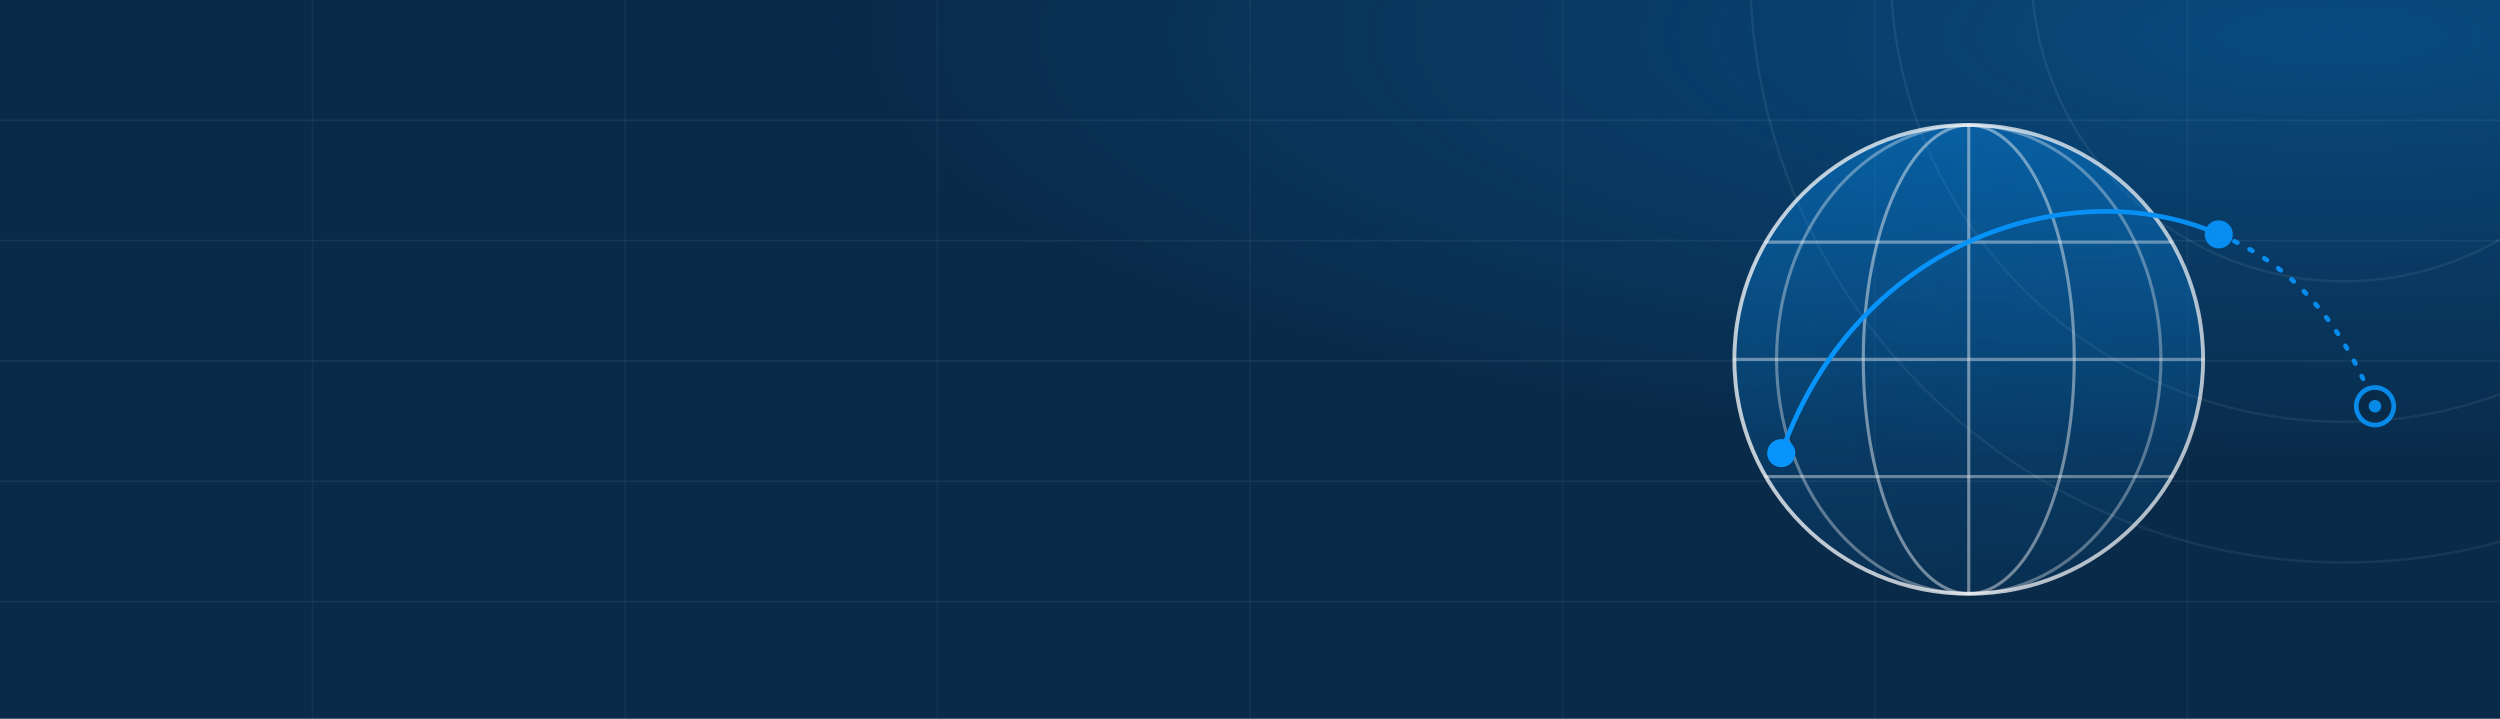
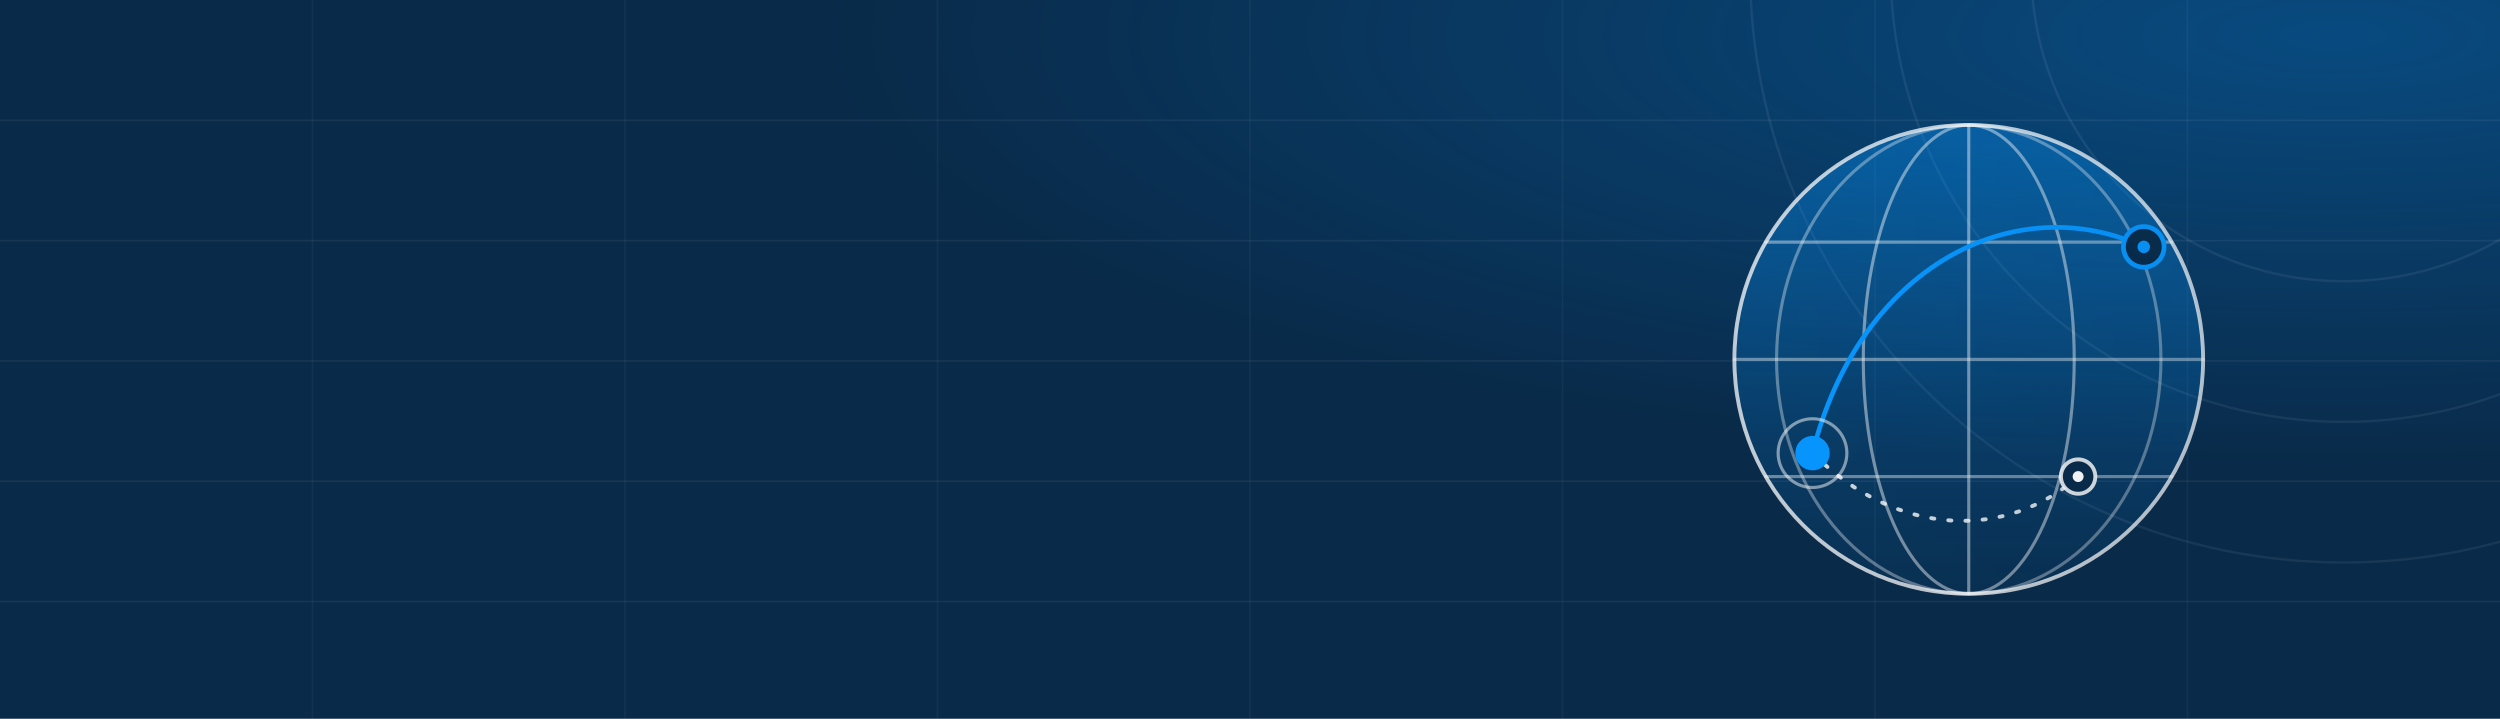
- <svg xmlns="http://www.w3.org/2000/svg" width="1600" height="460" viewBox="0 0 1600 460" preserveAspectRatio="xMidYMid slice" role="img" aria-label="Abstract globe with a route arcing between markets, representing entry into a new country">
+ <svg xmlns="http://www.w3.org/2000/svg" width="1600" height="460" viewBox="0 0 1600 460" preserveAspectRatio="xMidYMid slice" role="img" aria-label="Abstract globe with a route from a home market to new markets, all on the same map">
  <defs>
    <radialGradient id="glow" cx="0.93" cy="0.05" r="0.6">
      <stop offset="0" stop-color="#0796fe" stop-opacity="0.30" />
      <stop offset="1" stop-color="#0796fe" stop-opacity="0" />
    </radialGradient>
    <linearGradient id="fill" x1="0" y1="0" x2="0" y2="1">
      <stop offset="0" stop-color="#0796fe" stop-opacity="0.38" />
      <stop offset="1" stop-color="#0796fe" stop-opacity="0.05" />
    </linearGradient>
    <linearGradient id="fade" x1="0" y1="0" x2="1" y2="0">
      <stop offset="0" stop-color="#fff" stop-opacity="0" />
      <stop offset="0.5" stop-color="#fff" stop-opacity="0.05" />
      <stop offset="0.7" stop-color="#fff" stop-opacity="1" />
      <stop offset="1" stop-color="#fff" stop-opacity="0.85" />
    </linearGradient>
    <mask id="m">
      <rect width="1600" height="460" fill="url(#fade)" />
    </mask>
  </defs>
  <rect width="1600" height="460" fill="#092a49" />
  <rect width="1600" height="460" fill="url(#glow)" />
  <g stroke="#fff" stroke-opacity="0.06" stroke-width="1">
    <path d="M0 77H1600M0 154H1600M0 231H1600M0 308H1600M0 385H1600" />
    <path d="M200 0V460M400 0V460M600 0V460M800 0V460M1000 0V460M1200 0V460M1400 0V460" stroke-opacity="0.04" />
  </g>
  <g fill="none" stroke="#fff" stroke-opacity="0.07" stroke-width="1.5">
    <circle cx="1500" cy="-20" r="200" />
    <circle cx="1500" cy="-20" r="290" />
    <circle cx="1500" cy="-20" r="380" />
  </g>
  <g mask="url(#m)">
    <circle cx="1260" cy="230" r="150" fill="url(#fill)" stroke="#fff" stroke-opacity=".75" stroke-width="2.5" />
    <ellipse cx="1260" cy="230" rx="67.5" ry="150" fill="none" stroke="#fff" stroke-opacity=".45" stroke-width="2" stroke-linecap="round" stroke-linejoin="round" />
    <ellipse cx="1260" cy="230" rx="123" ry="150" fill="none" stroke="#fff" stroke-opacity=".35" stroke-width="2" stroke-linecap="round" stroke-linejoin="round" />
    <path d="M1260 80V380" fill="none" stroke="#fff" stroke-opacity=".45" stroke-width="2" stroke-linecap="round" stroke-linejoin="round" />
    <path d="M1130 155H1390" fill="none" stroke="#fff" stroke-opacity=".4" stroke-width="2" stroke-linecap="round" stroke-linejoin="round" />
    <path d="M1110 230H1410" fill="none" stroke="#fff" stroke-opacity=".4" stroke-width="2" stroke-linecap="round" stroke-linejoin="round" />
    <path d="M1130 305H1390" fill="none" stroke="#fff" stroke-opacity=".4" stroke-width="2" stroke-linecap="round" stroke-linejoin="round" />
-     <path d="M1140 290C1190 150 1330 110 1420 150" fill="none" stroke="#0796fe" stroke-width="3" stroke-linecap="round" stroke-linejoin="round" />
-     <path d="M1420 150C1470 170 1500 210 1520 260" fill="none" stroke="#0796fe" stroke-width="3" stroke-linecap="round" stroke-linejoin="round" stroke-dasharray="2 9" />
-     <circle cx="1140" cy="290" r="9" fill="#0796fe" />
-     <circle cx="1420" cy="150" r="9" fill="#0796fe" />
-     <circle cx="1520" cy="260" r="12" fill="#092a49" stroke="#0796fe" stroke-width="3" />
-     <circle cx="1520" cy="260" r="4" fill="#0796fe" />
+     <path d="M1160 290C1190 170 1290 120 1372 158" fill="none" stroke="#0796fe" stroke-width="3" stroke-linecap="round" stroke-linejoin="round" />
+     <path d="M1160 290C1215 345 1285 345 1330 305" fill="none" stroke="#fff" stroke-opacity=".8" stroke-width="2.5" stroke-dasharray="2 9" stroke-linecap="round" />
+     <circle cx="1160" cy="290" r="11" fill="#0796fe" />
+     <circle cx="1160" cy="290" r="22" fill="none" stroke="#fff" stroke-opacity=".5" stroke-width="2" stroke-linecap="round" stroke-linejoin="round" />
+     <circle cx="1372" cy="158" r="13" fill="#092a49" stroke="#0796fe" stroke-width="3" />
+     <circle cx="1372" cy="158" r="4" fill="#0796fe" />
+     <circle cx="1330" cy="305" r="11" fill="#092a49" stroke="#fff" stroke-opacity=".85" stroke-width="2.5" />
+     <circle cx="1330" cy="305" r="3.5" fill="#fff" />
  </g>
</svg>
